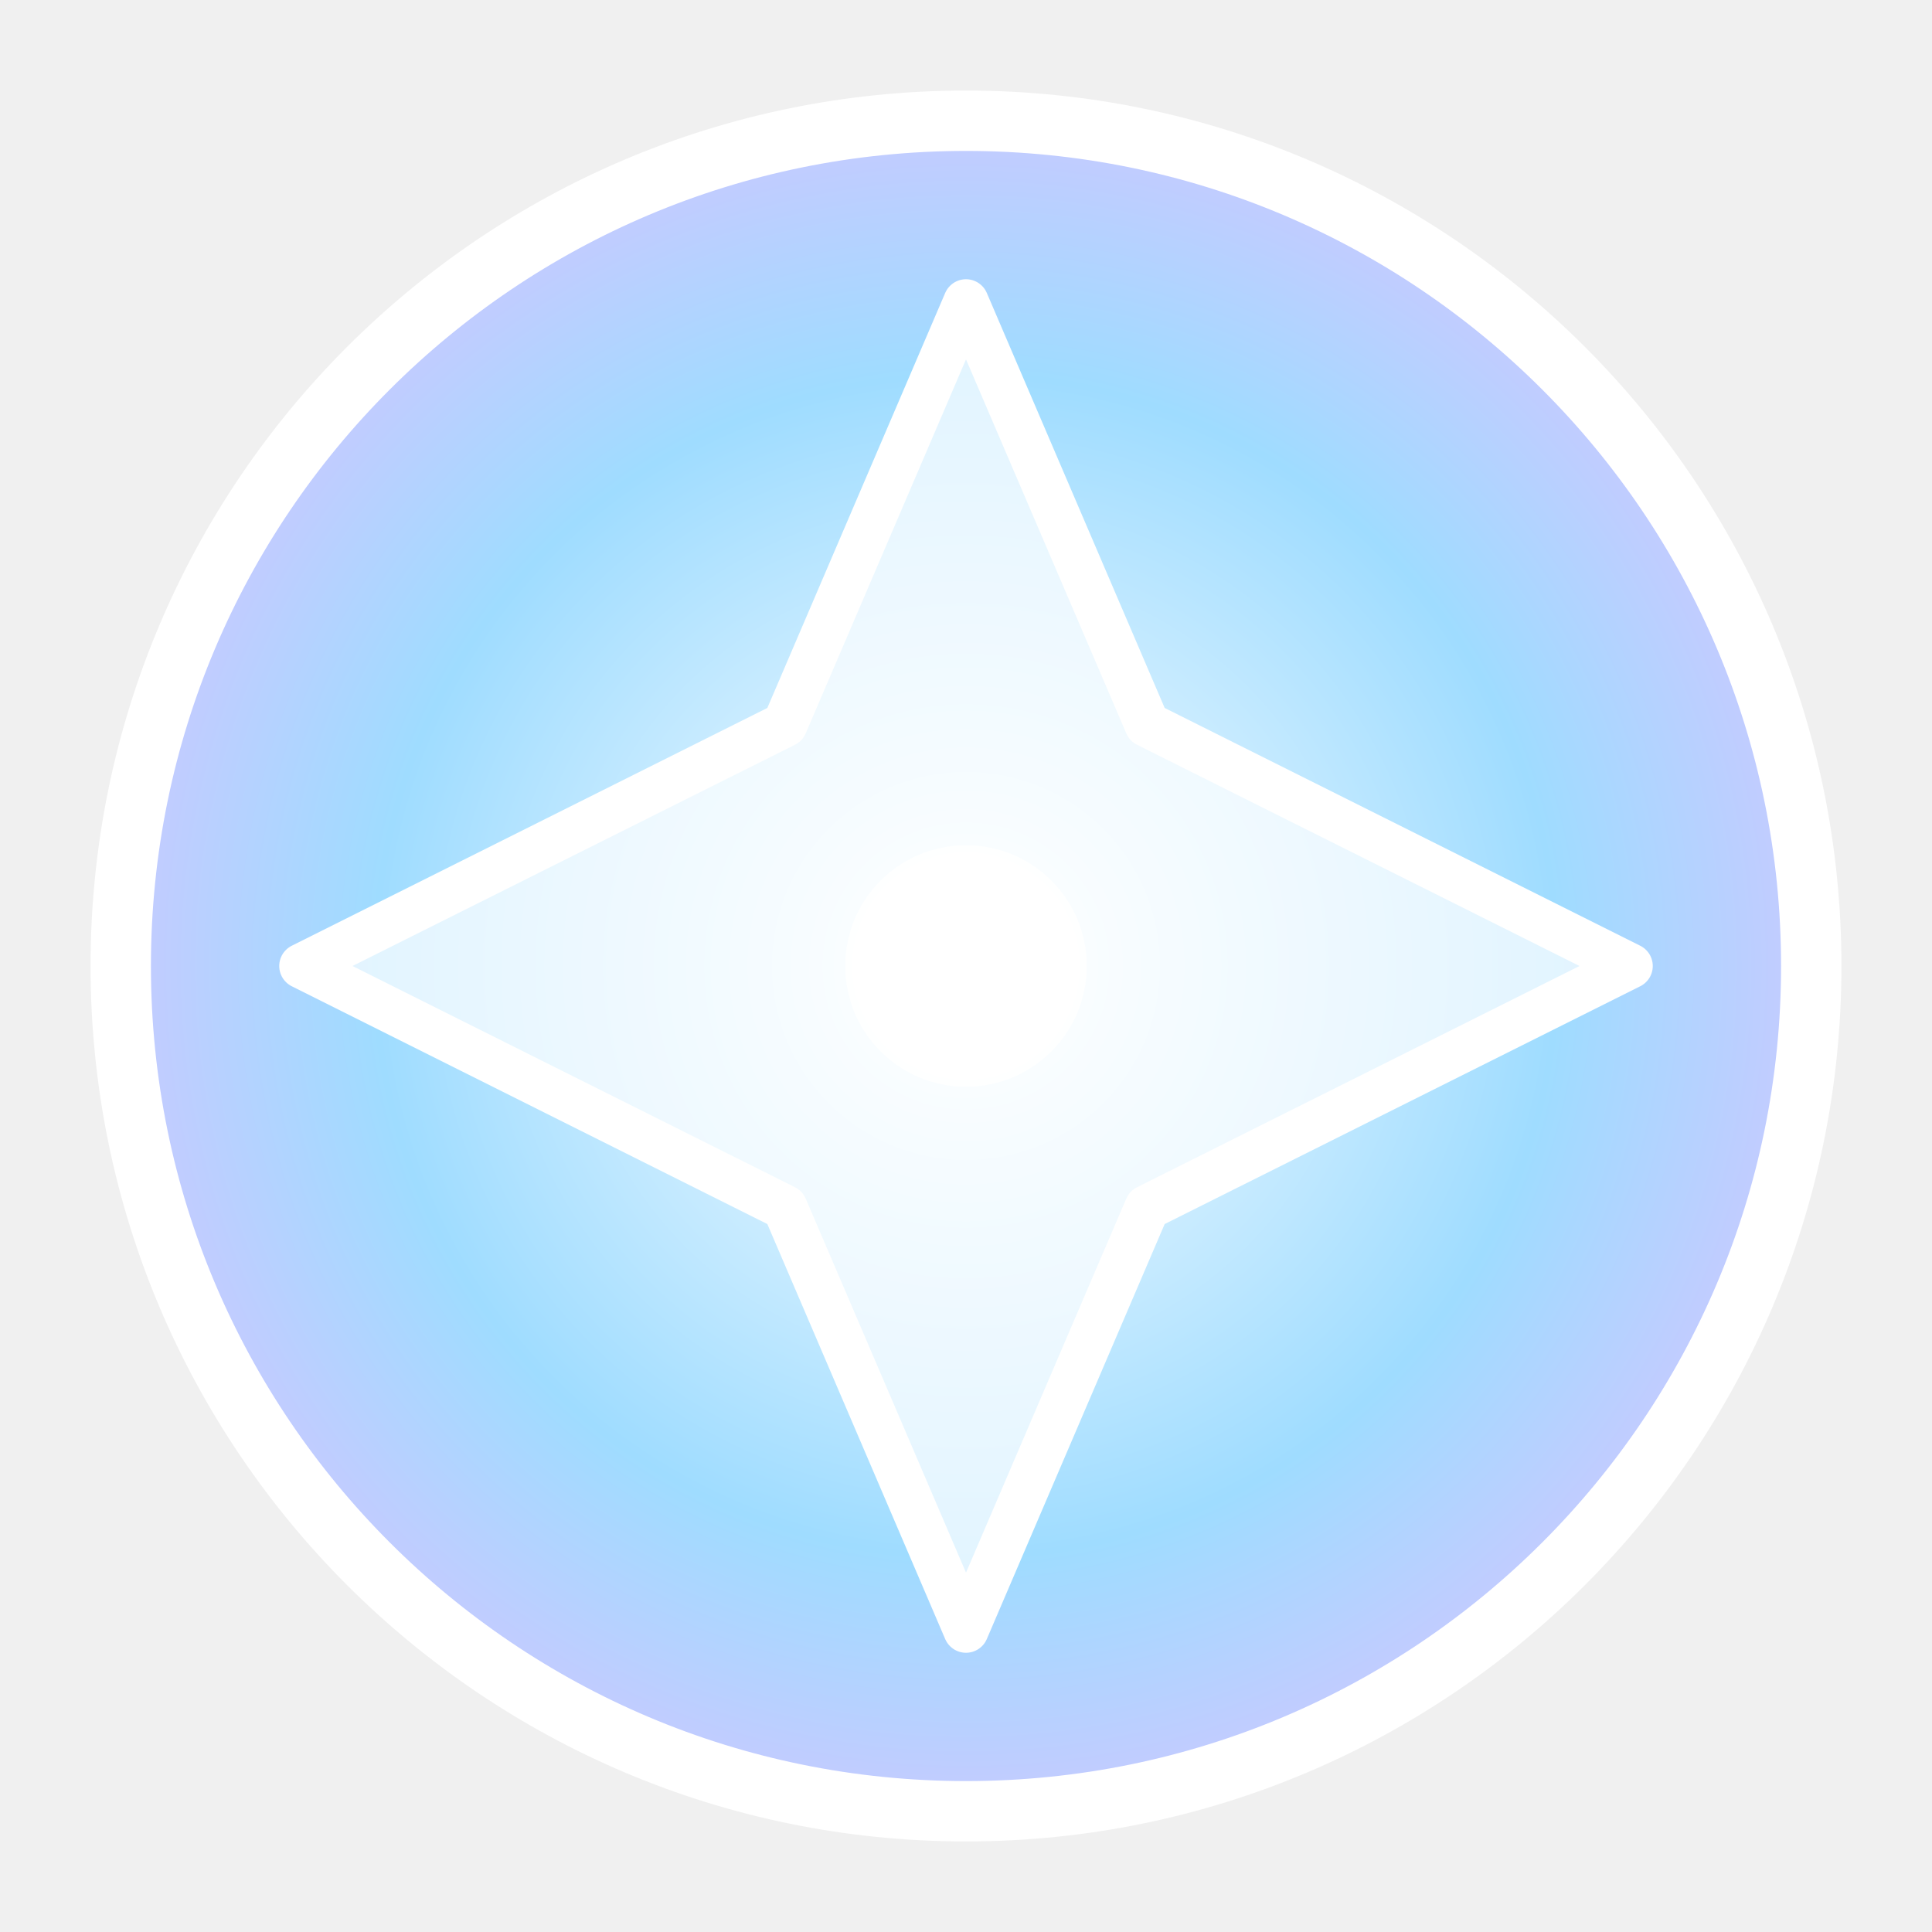
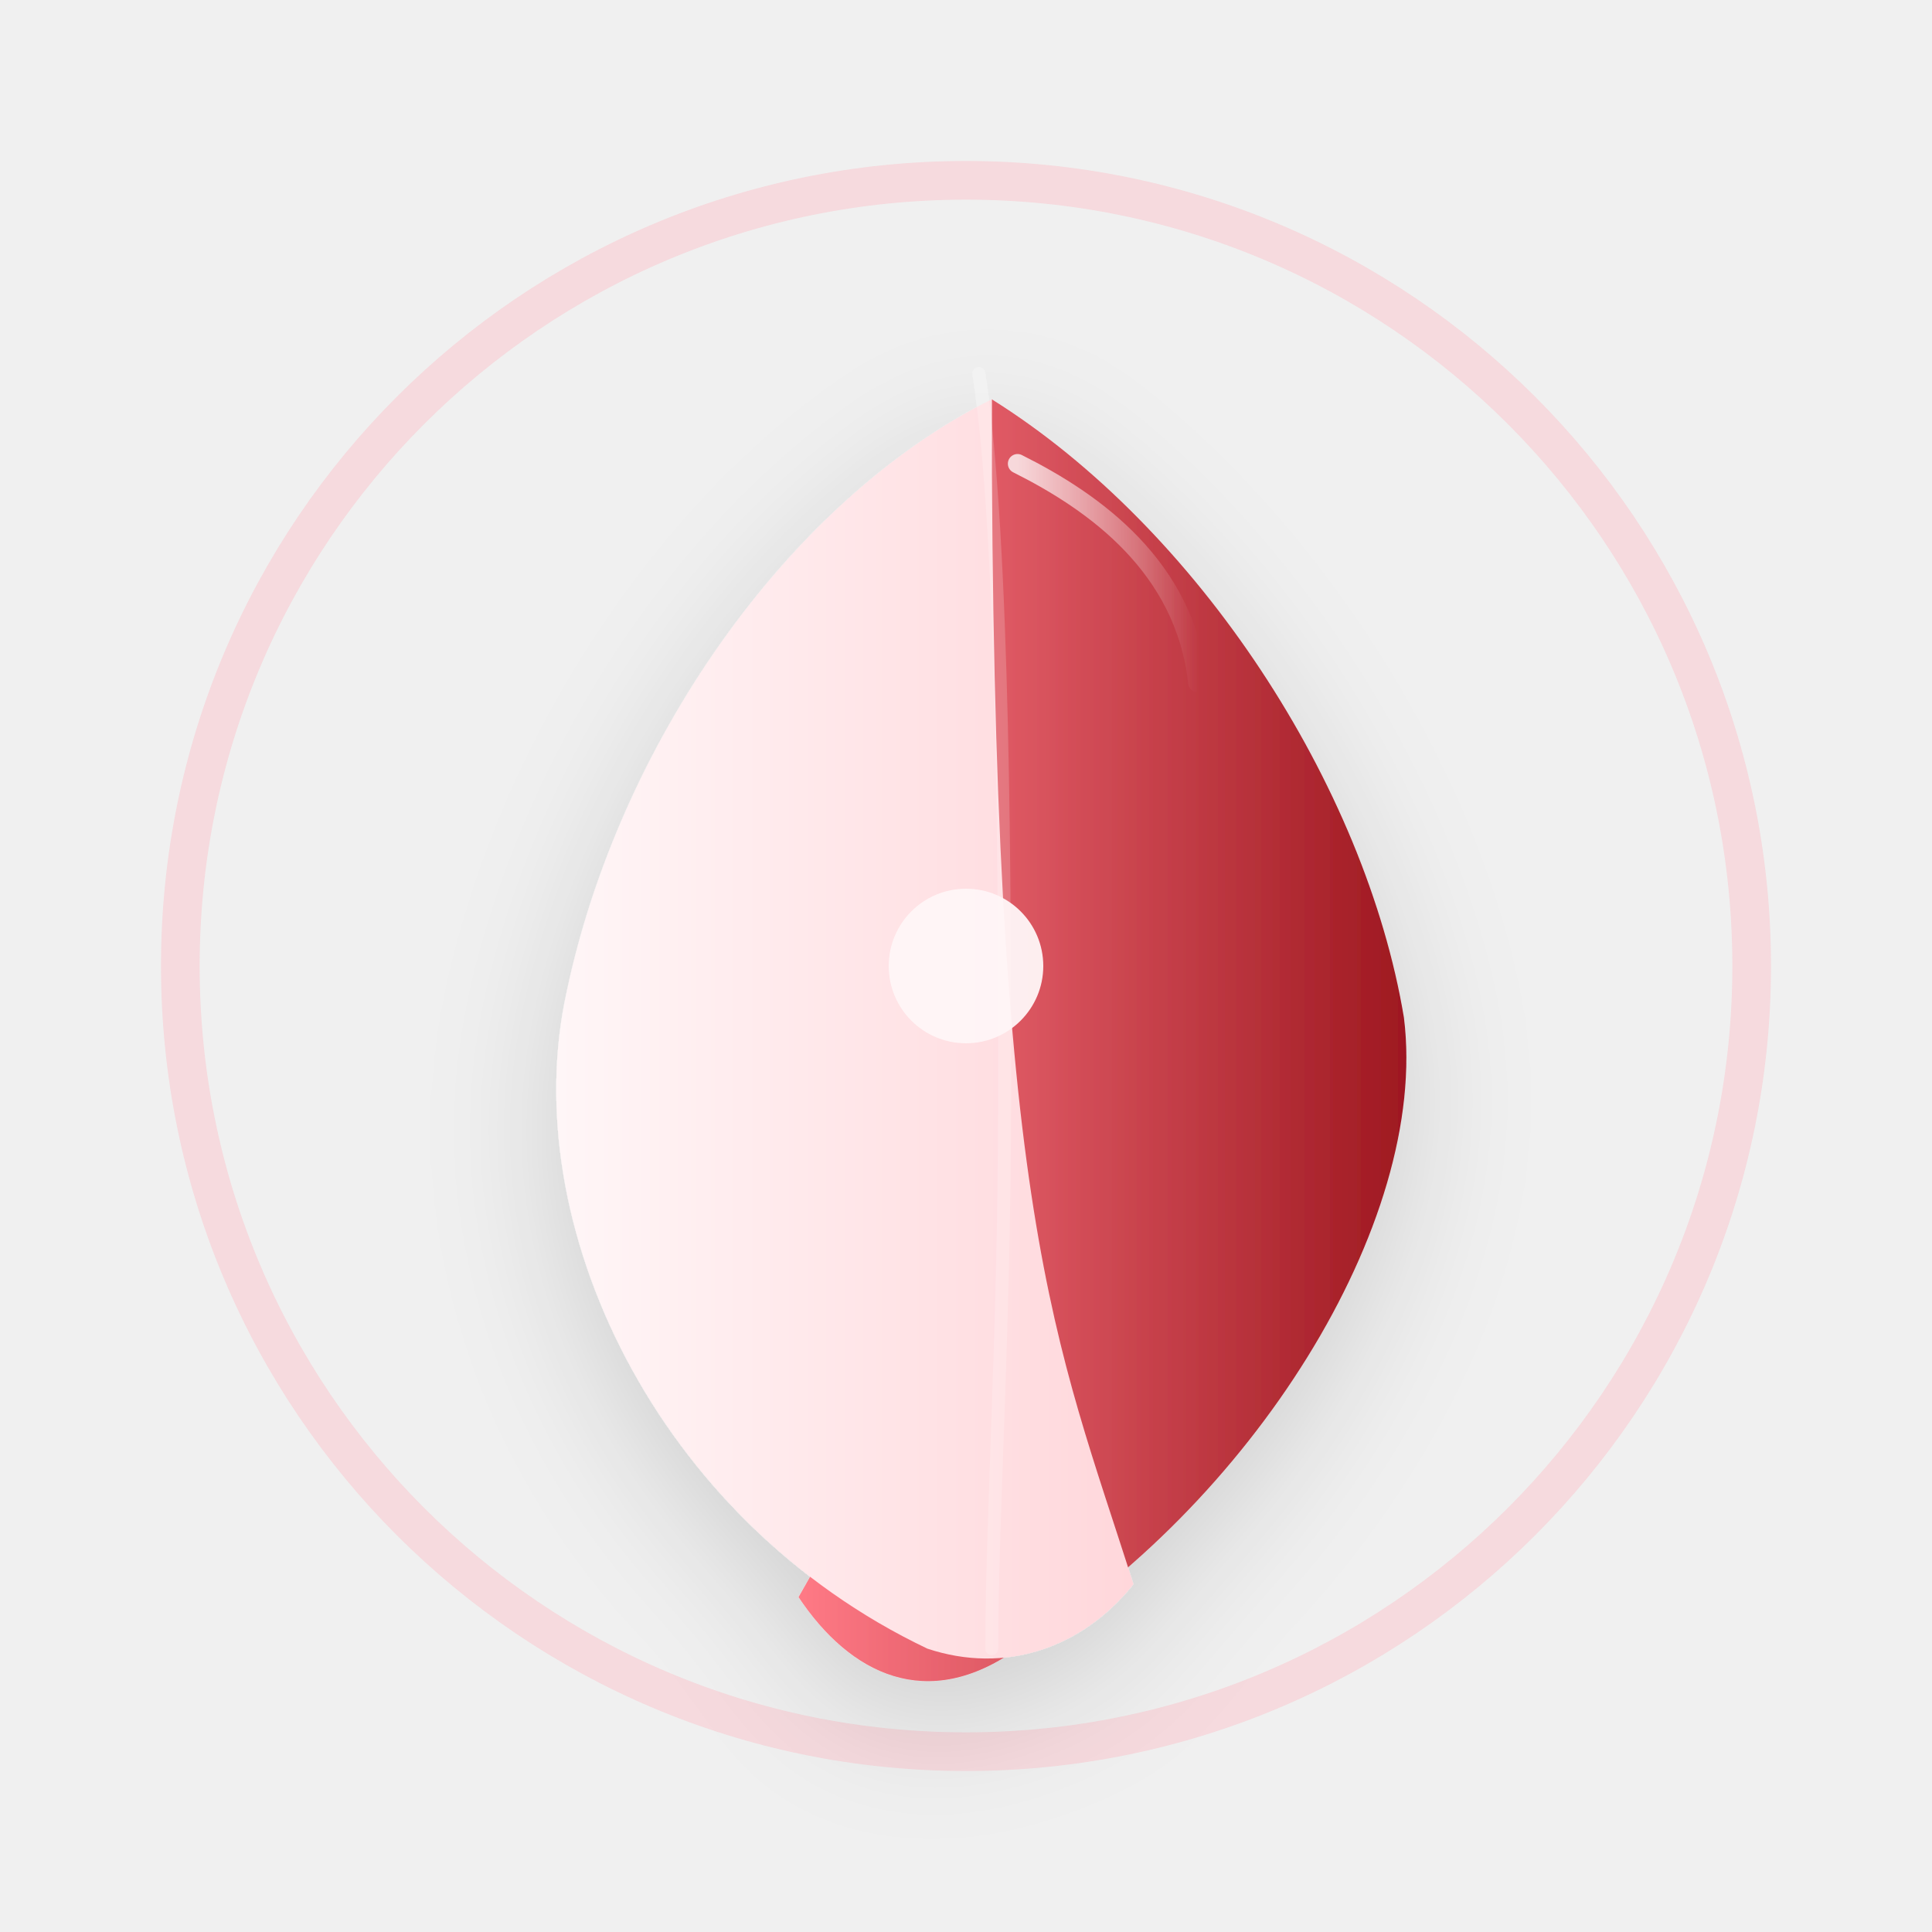
- <svg xmlns="http://www.w3.org/2000/svg" viewBox="0 0 64 64">
+ <svg xmlns="http://www.w3.org/2000/svg" viewBox="0 0 300 300" width="300" height="300" aria-hidden="true" role="img">
  <defs>
-     <radialGradient id="bluePink" cx="50%" cy="50%" r="70%">
-       <stop offset="0%" stop-color="#ffffff" />
-       <stop offset="50%" stop-color="#9fdcff" />
-       <stop offset="100%" stop-color="#f7b3ff" />
-     </radialGradient>
+     <linearGradient id="grad-red" x1="0" x2="1">
+       <stop offset="0" stop-color="#ff7a86" />
+       <stop offset="1" stop-color="#9e1820" />
+     </linearGradient>
+     <linearGradient id="grad-pink" x1="0" x2="1">
+       <stop offset="0" stop-color="#fff6f7" />
+       <stop offset="1" stop-color="#ffd7db" />
+     </linearGradient>
+     <linearGradient id="grad-highlight" x1="0" x2="1">
+       <stop offset="0" stop-color="rgba(255,255,255,0.85)" />
+       <stop offset="1" stop-color="rgba(255,255,255,0)" />
+     </linearGradient>
+     <filter id="soft-shadow" x="-40%" y="-40%" width="180%" height="180%">
+       <feDropShadow dx="0" dy="6" stdDeviation="10" flood-color="#000" flood-opacity="0.14" />
+     </filter>
  </defs>
-   <circle cx="32" cy="32" r="28" fill="url(#bluePink)" stroke="#ffffff" stroke-width="2" />
-   <path d="M32 10 L38 24 L54 32 L38 40 L32 54 L26 40 L10 32 L26 24 Z" fill="white" fill-opacity="0.7" stroke="#ffffff" stroke-width="1.5" stroke-linejoin="round" />
-   <circle cx="32" cy="32" r="4" fill="#ffffff" opacity="0.9" />
+   <circle cx="150" cy="150" r="122" fill="none" stroke="#f6d7db" stroke-width="6" opacity="0.9" />
+   <circle cx="150" cy="150" r="116" fill="#fff" opacity="0.02" />
+   <g transform="translate(150,150)" filter="url(#soft-shadow)">
+     <path d="M4 -88              C36 -68, 62 -28, 68 8              C72 40, 44 84, 8 106              C-6 116, -18 110, -26 98              C-10 70, 4 42, 4 -88 Z" fill="url(#grad-red)" />
+     <path d="M4 -88              C-28 -72, -54 -34, -62 4              C-70 40, -48 86, -6 106              C6 110, 18 106, 26 96              C14 58, 4 40, 4 -88 Z" fill="url(#grad-pink)" />
+     <path d="M2 -92              C6 -66, 6 -10, 6 20              C6 56, 4 86, 4 106" stroke="rgba(255,255,255,0.18)" stroke-width="2" fill="none" stroke-linecap="round" />
+     <path d="M8 -78              C20 -72, 34 -62, 36 -44" stroke="url(#grad-highlight)" stroke-width="3" stroke-linecap="round" fill="none" opacity="0.9" />
+   </g>
+   <circle cx="150" cy="150" r="12" fill="#fff6f7" opacity="0.95" />
</svg>
